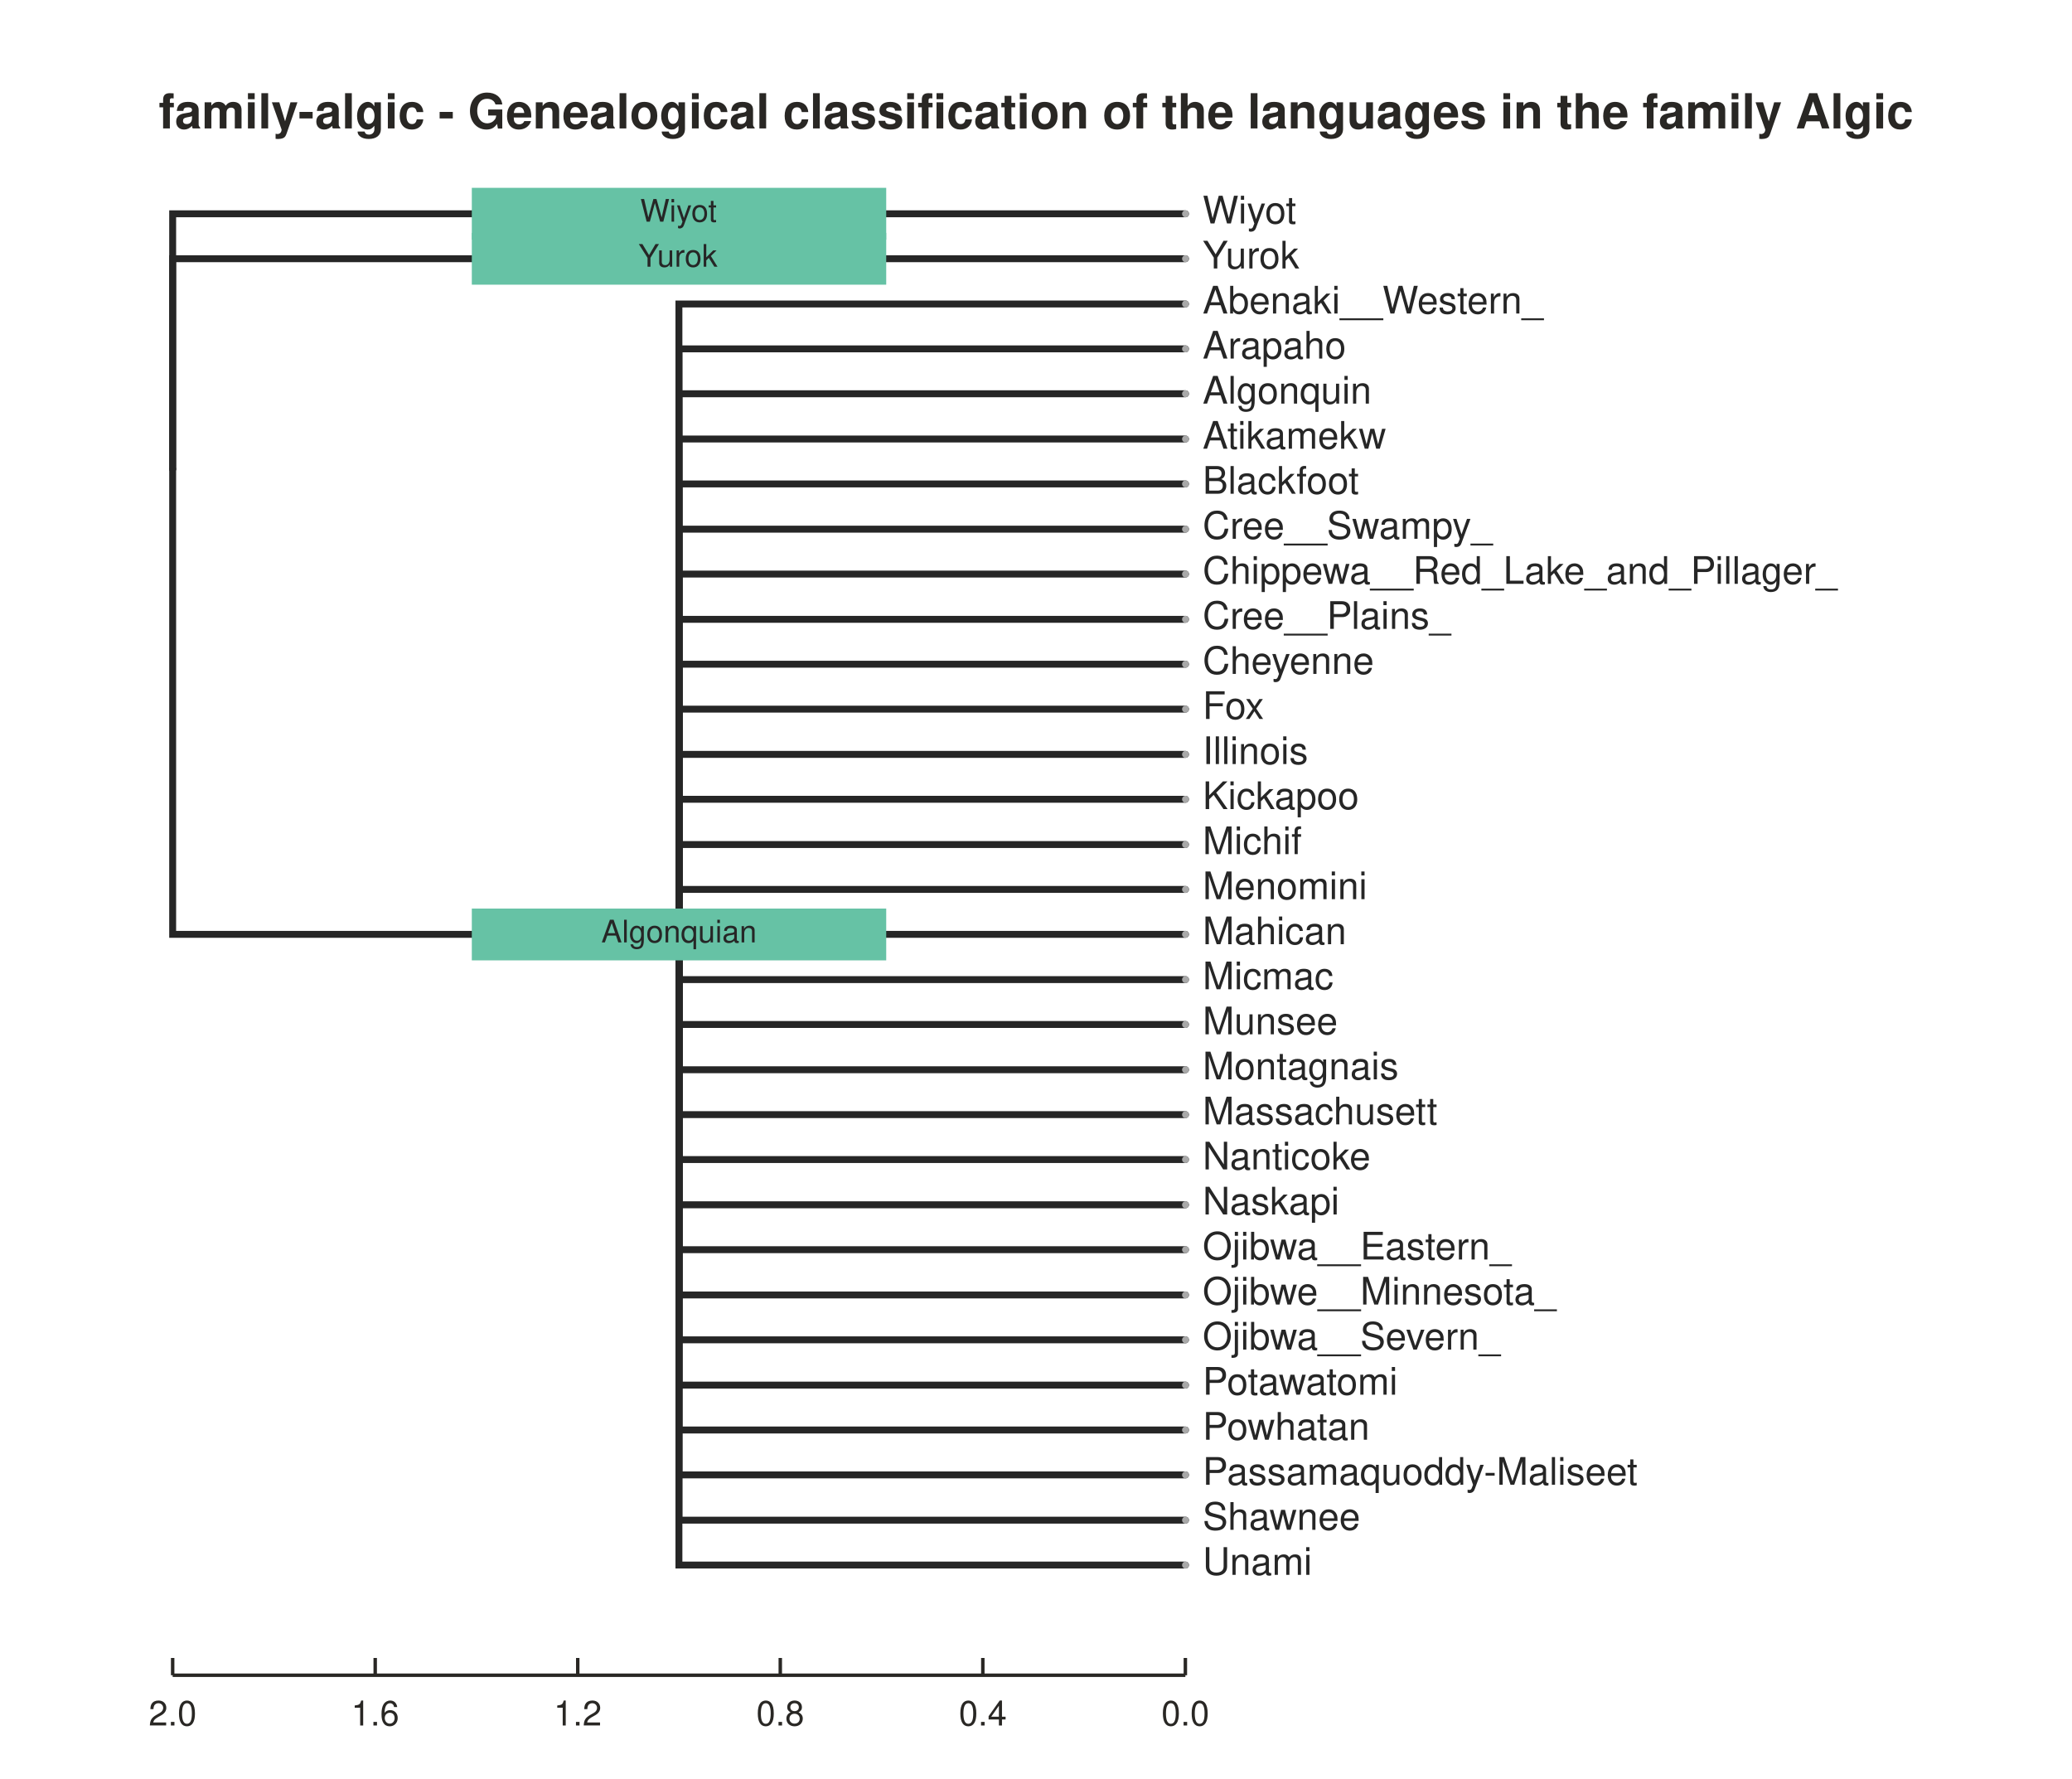
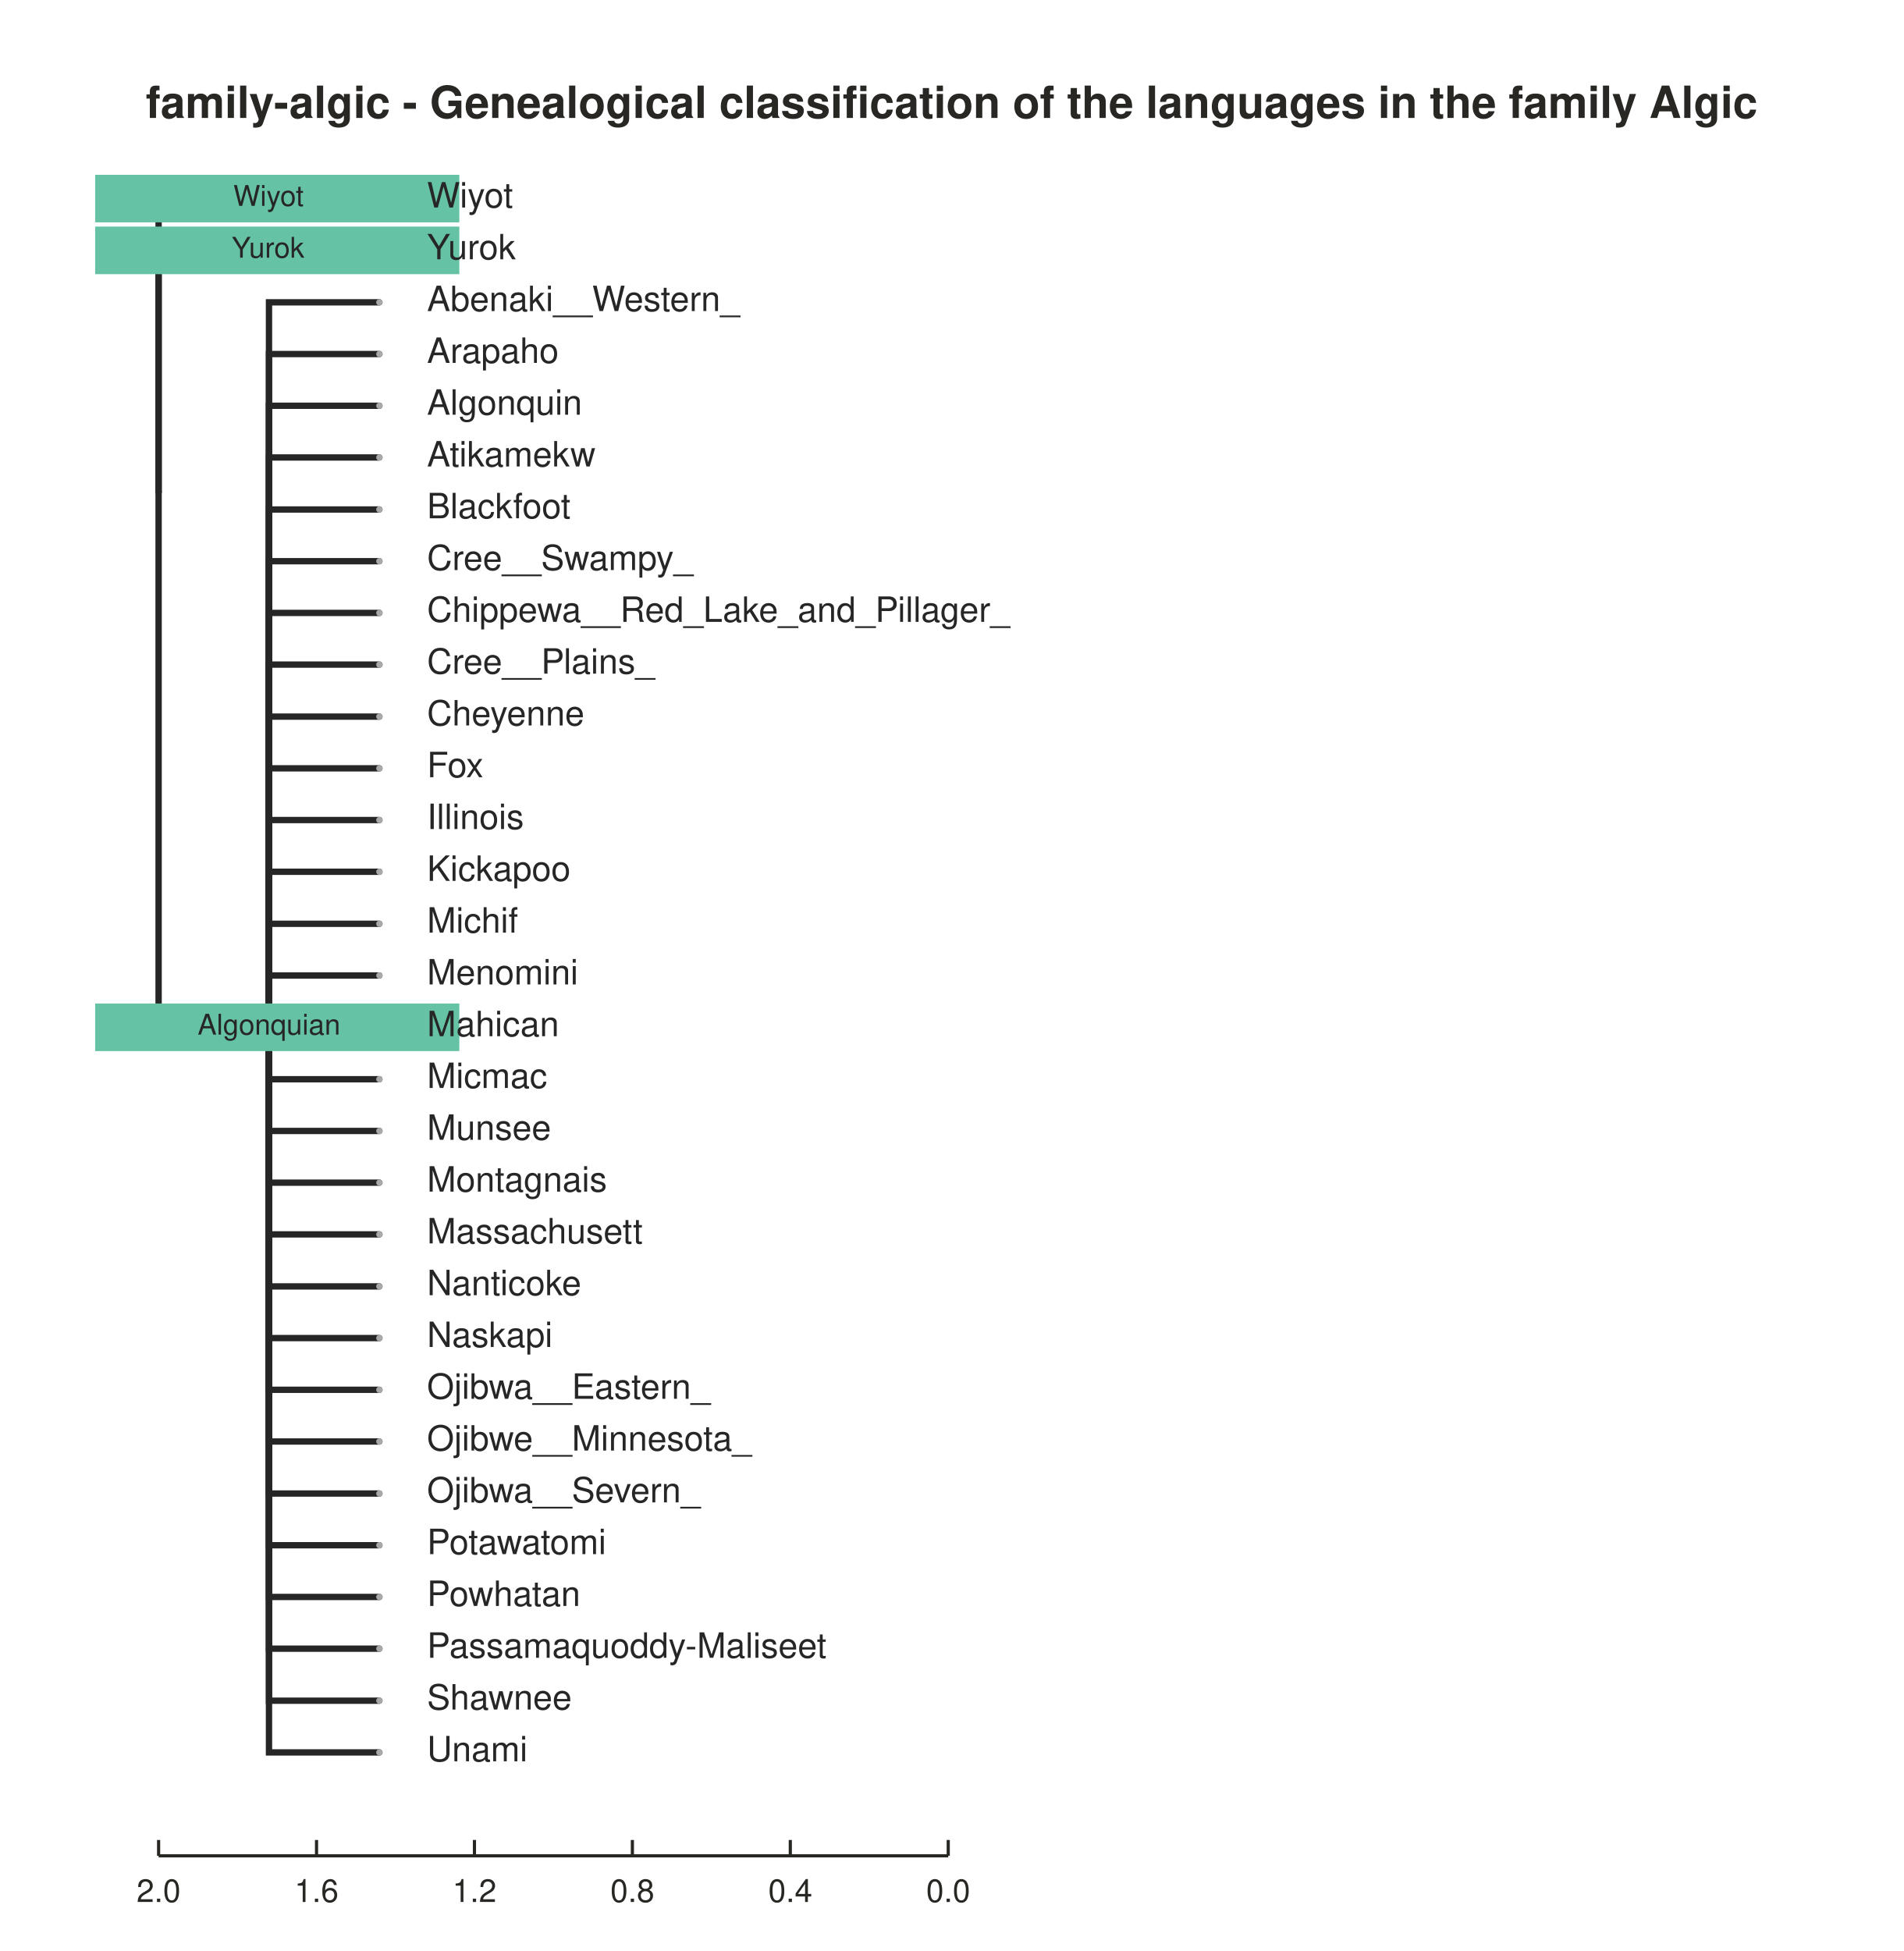
- <svg xmlns="http://www.w3.org/2000/svg" class="toyplot-canvas-Canvas" width="600.0px" height="515.0px" viewBox="0 0 600.0 515.0" preserveAspectRatio="xMidYMid meet" style="background-color:transparent;border-color:#292724;border-style:none;border-width:1.0;fill:rgb(16.1%,15.3%,14.1%);fill-opacity:1.0;font-family:Helvetica;font-size:12px;opacity:1.0;stroke:rgb(16.1%,15.3%,14.1%);stroke-opacity:1.0;stroke-width:1.0" id="t9af5e04188c7492d8a9cef8afd7cd0a7">
-   <g class="toyplot-coordinates-Cartesian" id="t49455990162f4301ac3b4ecc16511e83">
-     <clipPath id="t0bce1ae7dd5a481996a1d0d1c5215070">
-       <rect x="30.0" y="30.0" width="540.0" height="455.0" />
+ <svg xmlns="http://www.w3.org/2000/svg" class="toyplot-canvas-Canvas" width="600.0px" height="615.0px" viewBox="0 0 600.0 615.0" preserveAspectRatio="xMidYMid meet" style="background-color:transparent;border-color:#292724;border-style:none;border-width:1.0;fill:rgb(16.1%,15.3%,14.1%);fill-opacity:1.0;font-family:Helvetica;font-size:12px;opacity:1.0;stroke:rgb(16.1%,15.3%,14.1%);stroke-opacity:1.0;stroke-width:1.0" id="t580ff06eecd54449bff803fbdf63a176">
+   <g class="toyplot-coordinates-Cartesian" id="t09c99e2b234745e2849547fd4f600146">
+     <clipPath id="t7179e3c7a812403fa1665e13c521abd7">
+       <rect x="30.0" y="30.0" width="540.0" height="555.0" />
    </clipPath>
-     <g clip-path="url(#t0bce1ae7dd5a481996a1d0d1c5215070)">
-       <g class="toytree-mark-Toytree" id="t0077b30daa3b4256b223d7040388f4a6">
+     <g clip-path="url(#t7179e3c7a812403fa1665e13c521abd7)">
+       <g class="toytree-mark-Toytree" id="t027518f9f5ea40d3bd6d4c8732de8fca">
        <g class="toytree-Edges" style="fill:none;stroke:rgb(14.9%,14.9%,14.9%);stroke-linecap:round;stroke-opacity:1;stroke-width:2">
-           <path d="M 50.0 135.8 L 50.0 61.9 L 196.6 61.9" id="34,33" />
-           <path d="M 50.0 135.8 L 50.0 74.9 L 196.6 74.9" id="34,32" />
-           <path d="M 50.0 135.8 L 50.0 270.5 L 196.6 270.5" id="34,31" />
-           <path d="M 196.6 61.9 L 196.6 61.9 L 343.3 61.9" id="33,30" />
-           <path d="M 196.6 74.9 L 196.6 74.9 L 343.3 74.9" id="32,29" />
-           <path d="M 196.6 270.5 L 196.6 88.0 L 343.3 88.0" id="31,28" />
-           <path d="M 196.6 270.5 L 196.6 101.0 L 343.3 101.0" id="31,27" />
-           <path d="M 196.6 270.5 L 196.6 114.0 L 343.3 114.0" id="31,26" />
-           <path d="M 196.6 270.5 L 196.6 127.1 L 343.3 127.1" id="31,25" />
-           <path d="M 196.6 270.5 L 196.6 140.1 L 343.3 140.1" id="31,24" />
-           <path d="M 196.6 270.5 L 196.6 153.2 L 343.3 153.2" id="31,23" />
-           <path d="M 196.6 270.5 L 196.6 166.2 L 343.3 166.2" id="31,22" />
-           <path d="M 196.6 270.5 L 196.6 179.3 L 343.3 179.3" id="31,21" />
-           <path d="M 196.6 270.5 L 196.6 192.3 L 343.3 192.3" id="31,20" />
-           <path d="M 196.6 270.5 L 196.6 205.3 L 343.3 205.3" id="31,19" />
-           <path d="M 196.6 270.5 L 196.6 218.4 L 343.3 218.4" id="31,18" />
-           <path d="M 196.6 270.5 L 196.6 231.4 L 343.3 231.4" id="31,17" />
-           <path d="M 196.6 270.5 L 196.6 244.5 L 343.3 244.5" id="31,16" />
-           <path d="M 196.6 270.5 L 196.6 257.5 L 343.3 257.5" id="31,15" />
-           <path d="M 196.6 270.5 L 196.6 270.5 L 343.3 270.5" id="31,14" />
-           <path d="M 196.6 270.5 L 196.6 283.6 L 343.3 283.6" id="31,13" />
-           <path d="M 196.6 270.5 L 196.6 296.6 L 343.3 296.6" id="31,12" />
-           <path d="M 196.6 270.5 L 196.6 309.7 L 343.3 309.7" id="31,11" />
-           <path d="M 196.6 270.5 L 196.6 322.7 L 343.3 322.7" id="31,10" />
-           <path d="M 196.6 270.5 L 196.6 335.7 L 343.3 335.7" id="31,9" />
-           <path d="M 196.6 270.5 L 196.6 348.8 L 343.3 348.8" id="31,8" />
-           <path d="M 196.6 270.5 L 196.6 361.8 L 343.3 361.8" id="31,7" />
-           <path d="M 196.6 270.5 L 196.6 374.9 L 343.3 374.9" id="31,6" />
-           <path d="M 196.6 270.5 L 196.6 387.9 L 343.3 387.9" id="31,5" />
-           <path d="M 196.6 270.5 L 196.6 401.0 L 343.3 401.0" id="31,4" />
-           <path d="M 196.6 270.5 L 196.6 414.0 L 343.3 414.0" id="31,3" />
-           <path d="M 196.6 270.5 L 196.6 427.0 L 343.3 427.0" id="31,2" />
-           <path d="M 196.6 270.5 L 196.6 440.1 L 343.3 440.1" id="31,1" />
-           <path d="M 196.6 270.5 L 196.6 453.1 L 343.3 453.1" id="31,0" />
+           <path d="M 50.0 155.1 L 50.0 62.6 L 84.8 62.6" id="34,33" />
+           <path d="M 50.0 155.1 L 50.0 78.9 L 84.8 78.9" id="34,32" />
+           <path d="M 50.0 155.1 L 50.0 323.8 L 84.8 323.8" id="34,31" />
+           <path d="M 84.8 62.6 L 84.8 62.6 L 119.6 62.6" id="33,30" />
+           <path d="M 84.8 78.9 L 84.8 78.9 L 119.6 78.9" id="32,29" />
+           <path d="M 84.8 323.8 L 84.8 95.3 L 119.6 95.3" id="31,28" />
+           <path d="M 84.8 323.8 L 84.8 111.6 L 119.6 111.6" id="31,27" />
+           <path d="M 84.8 323.8 L 84.8 127.9 L 119.6 127.9" id="31,26" />
+           <path d="M 84.8 323.8 L 84.8 144.2 L 119.6 144.2" id="31,25" />
+           <path d="M 84.8 323.8 L 84.8 160.6 L 119.6 160.6" id="31,24" />
+           <path d="M 84.8 323.8 L 84.8 176.9 L 119.6 176.9" id="31,23" />
+           <path d="M 84.8 323.8 L 84.8 193.2 L 119.6 193.2" id="31,22" />
+           <path d="M 84.8 323.8 L 84.8 209.5 L 119.6 209.5" id="31,21" />
+           <path d="M 84.8 323.8 L 84.8 225.9 L 119.6 225.9" id="31,20" />
+           <path d="M 84.8 323.8 L 84.8 242.2 L 119.6 242.2" id="31,19" />
+           <path d="M 84.8 323.8 L 84.8 258.5 L 119.6 258.5" id="31,18" />
+           <path d="M 84.8 323.8 L 84.8 274.8 L 119.6 274.8" id="31,17" />
+           <path d="M 84.8 323.8 L 84.8 291.2 L 119.6 291.2" id="31,16" />
+           <path d="M 84.8 323.8 L 84.8 307.5 L 119.6 307.5" id="31,15" />
+           <path d="M 84.8 323.8 L 84.8 323.8 L 119.6 323.8" id="31,14" />
+           <path d="M 84.8 323.8 L 84.8 340.2 L 119.6 340.2" id="31,13" />
+           <path d="M 84.8 323.8 L 84.8 356.5 L 119.6 356.5" id="31,12" />
+           <path d="M 84.8 323.8 L 84.8 372.8 L 119.6 372.8" id="31,11" />
+           <path d="M 84.8 323.8 L 84.8 389.1 L 119.6 389.1" id="31,10" />
+           <path d="M 84.8 323.8 L 84.8 405.5 L 119.6 405.5" id="31,9" />
+           <path d="M 84.8 323.8 L 84.8 421.8 L 119.6 421.8" id="31,8" />
+           <path d="M 84.8 323.8 L 84.8 438.1 L 119.6 438.1" id="31,7" />
+           <path d="M 84.8 323.8 L 84.8 454.4 L 119.6 454.4" id="31,6" />
+           <path d="M 84.8 323.8 L 84.8 470.8 L 119.6 470.8" id="31,5" />
+           <path d="M 84.8 323.8 L 84.8 487.1 L 119.6 487.1" id="31,4" />
+           <path d="M 84.8 323.8 L 84.8 503.4 L 119.6 503.4" id="31,3" />
+           <path d="M 84.8 323.8 L 84.8 519.7 L 119.6 519.7" id="31,2" />
+           <path d="M 84.8 323.8 L 84.8 536.1 L 119.6 536.1" id="31,1" />
+           <path d="M 84.8 323.8 L 84.8 552.4 L 119.6 552.4" id="31,0" />
        </g>
        <g class="toytree-AlignEdges" style="stroke:rgb(66.3%,66.3%,66.3%);stroke-dasharray:2, 4;stroke-linecap:round;stroke-opacity:1.0;stroke-width:2">
-           <path d="M 343.3 453.1 L 343.3 453.1" />
-           <path d="M 343.3 440.1 L 343.3 440.1" />
-           <path d="M 343.3 427.0 L 343.3 427.0" />
-           <path d="M 343.3 414.0 L 343.3 414.0" />
-           <path d="M 343.3 401.0 L 343.3 401.0" />
-           <path d="M 343.3 387.9 L 343.3 387.9" />
-           <path d="M 343.3 374.9 L 343.3 374.9" />
-           <path d="M 343.3 361.8 L 343.3 361.8" />
-           <path d="M 343.3 348.8 L 343.3 348.8" />
-           <path d="M 343.3 335.7 L 343.3 335.7" />
-           <path d="M 343.3 322.7 L 343.3 322.7" />
-           <path d="M 343.3 309.7 L 343.3 309.7" />
-           <path d="M 343.3 296.6 L 343.3 296.6" />
-           <path d="M 343.3 283.6 L 343.3 283.6" />
-           <path d="M 343.3 270.5 L 343.3 270.5" />
-           <path d="M 343.3 257.5 L 343.3 257.5" />
-           <path d="M 343.3 244.5 L 343.3 244.5" />
-           <path d="M 343.3 231.4 L 343.3 231.4" />
-           <path d="M 343.3 218.4 L 343.3 218.4" />
-           <path d="M 343.3 205.3 L 343.3 205.3" />
-           <path d="M 343.3 192.3 L 343.3 192.3" />
-           <path d="M 343.3 179.3 L 343.3 179.3" />
-           <path d="M 343.3 166.2 L 343.3 166.2" />
-           <path d="M 343.3 153.2 L 343.3 153.2" />
-           <path d="M 343.3 140.1 L 343.3 140.1" />
-           <path d="M 343.3 127.1 L 343.3 127.1" />
-           <path d="M 343.3 114.0 L 343.3 114.0" />
-           <path d="M 343.3 101.0 L 343.3 101.0" />
-           <path d="M 343.3 88.0 L 343.3 88.0" />
-           <path d="M 343.3 74.9 L 343.3 74.9" />
-           <path d="M 343.3 61.9 L 343.3 61.9" />
+           <path d="M 119.6 552.4 L 119.6 552.4" />
+           <path d="M 119.6 536.1 L 119.6 536.1" />
+           <path d="M 119.6 519.7 L 119.6 519.7" />
+           <path d="M 119.6 503.4 L 119.6 503.4" />
+           <path d="M 119.6 487.1 L 119.6 487.1" />
+           <path d="M 119.6 470.8 L 119.6 470.8" />
+           <path d="M 119.6 454.4 L 119.6 454.4" />
+           <path d="M 119.6 438.1 L 119.6 438.1" />
+           <path d="M 119.6 421.8 L 119.6 421.8" />
+           <path d="M 119.6 405.5 L 119.6 405.5" />
+           <path d="M 119.6 389.1 L 119.6 389.1" />
+           <path d="M 119.6 372.8 L 119.6 372.8" />
+           <path d="M 119.6 356.5 L 119.6 356.5" />
+           <path d="M 119.6 340.2 L 119.6 340.2" />
+           <path d="M 119.6 323.8 L 119.6 323.8" />
+           <path d="M 119.6 307.5 L 119.6 307.5" />
+           <path d="M 119.6 291.2 L 119.6 291.2" />
+           <path d="M 119.6 274.8 L 119.6 274.8" />
+           <path d="M 119.6 258.5 L 119.6 258.5" />
+           <path d="M 119.6 242.2 L 119.6 242.2" />
+           <path d="M 119.6 225.9 L 119.6 225.9" />
+           <path d="M 119.6 209.5 L 119.6 209.5" />
+           <path d="M 119.6 193.2 L 119.6 193.2" />
+           <path d="M 119.6 176.9 L 119.6 176.9" />
+           <path d="M 119.6 160.6 L 119.6 160.6" />
+           <path d="M 119.6 144.2 L 119.6 144.2" />
+           <path d="M 119.6 127.9 L 119.6 127.9" />
+           <path d="M 119.6 111.6 L 119.6 111.6" />
+           <path d="M 119.6 95.3 L 119.6 95.3" />
+           <path d="M 119.6 78.9 L 119.6 78.9" />
+           <path d="M 119.6 62.6 L 119.6 62.6" />
        </g>
        <g class="toytree-Nodes" style="fill:rgb(40%,76.1%,64.7%);fill-opacity:1.0;stroke:None;stroke-width:1">
-           <g id="node-0" transform="translate(343.253,453.121)">
-             <rect x="0.0" y="0.0" width="0.0" height="0.0" />
-           </g>
-           <g id="node-1" transform="translate(343.253,440.080)">
-             <rect x="0.0" y="0.0" width="0.0" height="0.0" />
-           </g>
-           <g id="node-2" transform="translate(343.253,427.038)">
-             <rect x="0.0" y="0.0" width="0.0" height="0.0" />
-           </g>
-           <g id="node-3" transform="translate(343.253,413.997)">
-             <rect x="0.0" y="0.0" width="0.0" height="0.0" />
-           </g>
-           <g id="node-4" transform="translate(343.253,400.956)">
-             <rect x="0.0" y="0.0" width="0.0" height="0.0" />
-           </g>
-           <g id="node-5" transform="translate(343.253,387.914)">
-             <rect x="0.0" y="0.0" width="0.0" height="0.0" />
-           </g>
-           <g id="node-6" transform="translate(343.253,374.873)">
-             <rect x="0.0" y="0.0" width="0.0" height="0.0" />
-           </g>
-           <g id="node-7" transform="translate(343.253,361.831)">
-             <rect x="0.0" y="0.0" width="0.0" height="0.0" />
-           </g>
-           <g id="node-8" transform="translate(343.253,348.790)">
-             <rect x="0.0" y="0.0" width="0.0" height="0.0" />
-           </g>
-           <g id="node-9" transform="translate(343.253,335.749)">
-             <rect x="0.0" y="0.0" width="0.0" height="0.0" />
-           </g>
-           <g id="node-10" transform="translate(343.253,322.707)">
-             <rect x="0.0" y="0.0" width="0.0" height="0.0" />
-           </g>
-           <g id="node-11" transform="translate(343.253,309.666)">
-             <rect x="0.0" y="0.0" width="0.0" height="0.0" />
-           </g>
-           <g id="node-12" transform="translate(343.253,296.624)">
-             <rect x="0.0" y="0.0" width="0.0" height="0.0" />
-           </g>
-           <g id="node-13" transform="translate(343.253,283.583)">
-             <rect x="0.0" y="0.0" width="0.0" height="0.0" />
-           </g>
-           <g id="node-14" transform="translate(343.253,270.541)">
-             <rect x="0.0" y="0.0" width="0.0" height="0.0" />
-           </g>
-           <g id="node-15" transform="translate(343.253,257.500)">
-             <rect x="0.0" y="0.0" width="0.0" height="0.0" />
-           </g>
-           <g id="node-16" transform="translate(343.253,244.459)">
-             <rect x="0.0" y="0.0" width="0.0" height="0.0" />
-           </g>
-           <g id="node-17" transform="translate(343.253,231.417)">
-             <rect x="0.0" y="0.0" width="0.0" height="0.0" />
-           </g>
-           <g id="node-18" transform="translate(343.253,218.376)">
-             <rect x="0.0" y="0.0" width="0.0" height="0.0" />
-           </g>
-           <g id="node-19" transform="translate(343.253,205.334)">
-             <rect x="0.0" y="0.0" width="0.0" height="0.0" />
-           </g>
-           <g id="node-20" transform="translate(343.253,192.293)">
-             <rect x="0.0" y="0.0" width="0.0" height="0.0" />
-           </g>
-           <g id="node-21" transform="translate(343.253,179.251)">
-             <rect x="0.0" y="0.0" width="0.0" height="0.0" />
-           </g>
-           <g id="node-22" transform="translate(343.253,166.210)">
-             <rect x="0.0" y="0.0" width="0.0" height="0.0" />
-           </g>
-           <g id="node-23" transform="translate(343.253,153.169)">
-             <rect x="0.0" y="0.0" width="0.0" height="0.0" />
-           </g>
-           <g id="node-24" transform="translate(343.253,140.127)">
-             <rect x="0.0" y="0.0" width="0.0" height="0.0" />
-           </g>
-           <g id="node-25" transform="translate(343.253,127.086)">
-             <rect x="0.0" y="0.0" width="0.0" height="0.0" />
-           </g>
-           <g id="node-26" transform="translate(343.253,114.044)">
-             <rect x="0.0" y="0.0" width="0.0" height="0.0" />
-           </g>
-           <g id="node-27" transform="translate(343.253,101.003)">
-             <rect x="0.0" y="0.0" width="0.0" height="0.0" />
-           </g>
-           <g id="node-28" transform="translate(343.253,87.962)">
-             <rect x="0.0" y="0.0" width="0.0" height="0.0" />
-           </g>
-           <g id="node-29" transform="translate(343.253,74.920)">
-             <rect x="0.0" y="0.0" width="0.0" height="0.0" />
-           </g>
-           <g id="node-30" transform="translate(343.253,61.879)">
-             <rect x="0.0" y="0.0" width="0.0" height="0.0" />
-           </g>
-           <g id="node-31" transform="translate(196.627,270.541)">
+           <g id="node-0" transform="translate(119.609,552.400)">
+             <rect x="0.0" y="0.0" width="0.0" height="0.0" />
+           </g>
+           <g id="node-1" transform="translate(119.609,536.073)">
+             <rect x="0.0" y="0.0" width="0.0" height="0.0" />
+           </g>
+           <g id="node-2" transform="translate(119.609,519.747)">
+             <rect x="0.0" y="0.0" width="0.0" height="0.0" />
+           </g>
+           <g id="node-3" transform="translate(119.609,503.420)">
+             <rect x="0.0" y="0.0" width="0.0" height="0.0" />
+           </g>
+           <g id="node-4" transform="translate(119.609,487.093)">
+             <rect x="0.0" y="0.0" width="0.0" height="0.0" />
+           </g>
+           <g id="node-5" transform="translate(119.609,470.767)">
+             <rect x="0.0" y="0.0" width="0.0" height="0.0" />
+           </g>
+           <g id="node-6" transform="translate(119.609,454.440)">
+             <rect x="0.0" y="0.0" width="0.0" height="0.0" />
+           </g>
+           <g id="node-7" transform="translate(119.609,438.113)">
+             <rect x="0.0" y="0.0" width="0.0" height="0.0" />
+           </g>
+           <g id="node-8" transform="translate(119.609,421.787)">
+             <rect x="0.0" y="0.0" width="0.0" height="0.0" />
+           </g>
+           <g id="node-9" transform="translate(119.609,405.460)">
+             <rect x="0.0" y="0.0" width="0.0" height="0.0" />
+           </g>
+           <g id="node-10" transform="translate(119.609,389.133)">
+             <rect x="0.0" y="0.0" width="0.0" height="0.0" />
+           </g>
+           <g id="node-11" transform="translate(119.609,372.807)">
+             <rect x="0.0" y="0.0" width="0.0" height="0.0" />
+           </g>
+           <g id="node-12" transform="translate(119.609,356.480)">
+             <rect x="0.0" y="0.0" width="0.0" height="0.0" />
+           </g>
+           <g id="node-13" transform="translate(119.609,340.153)">
+             <rect x="0.0" y="0.0" width="0.0" height="0.0" />
+           </g>
+           <g id="node-14" transform="translate(119.609,323.827)">
+             <rect x="0.0" y="0.0" width="0.0" height="0.0" />
+           </g>
+           <g id="node-15" transform="translate(119.609,307.500)">
+             <rect x="0.0" y="0.0" width="0.0" height="0.0" />
+           </g>
+           <g id="node-16" transform="translate(119.609,291.173)">
+             <rect x="0.0" y="0.0" width="0.0" height="0.0" />
+           </g>
+           <g id="node-17" transform="translate(119.609,274.847)">
+             <rect x="0.0" y="0.0" width="0.0" height="0.0" />
+           </g>
+           <g id="node-18" transform="translate(119.609,258.520)">
+             <rect x="0.0" y="0.0" width="0.0" height="0.0" />
+           </g>
+           <g id="node-19" transform="translate(119.609,242.193)">
+             <rect x="0.0" y="0.0" width="0.0" height="0.0" />
+           </g>
+           <g id="node-20" transform="translate(119.609,225.867)">
+             <rect x="0.0" y="0.0" width="0.0" height="0.0" />
+           </g>
+           <g id="node-21" transform="translate(119.609,209.540)">
+             <rect x="0.0" y="0.0" width="0.0" height="0.0" />
+           </g>
+           <g id="node-22" transform="translate(119.609,193.213)">
+             <rect x="0.0" y="0.0" width="0.0" height="0.0" />
+           </g>
+           <g id="node-23" transform="translate(119.609,176.887)">
+             <rect x="0.0" y="0.0" width="0.0" height="0.0" />
+           </g>
+           <g id="node-24" transform="translate(119.609,160.560)">
+             <rect x="0.0" y="0.0" width="0.0" height="0.0" />
+           </g>
+           <g id="node-25" transform="translate(119.609,144.233)">
+             <rect x="0.0" y="0.0" width="0.0" height="0.0" />
+           </g>
+           <g id="node-26" transform="translate(119.609,127.907)">
+             <rect x="0.0" y="0.0" width="0.0" height="0.0" />
+           </g>
+           <g id="node-27" transform="translate(119.609,111.580)">
+             <rect x="0.0" y="0.0" width="0.0" height="0.0" />
+           </g>
+           <g id="node-28" transform="translate(119.609,95.253)">
+             <rect x="0.0" y="0.0" width="0.0" height="0.0" />
+           </g>
+           <g id="node-29" transform="translate(119.609,78.927)">
+             <rect x="0.0" y="0.0" width="0.0" height="0.0" />
+           </g>
+           <g id="node-30" transform="translate(119.609,62.600)">
+             <rect x="0.0" y="0.0" width="0.0" height="0.0" />
+           </g>
+           <g id="node-31" transform="translate(84.805,323.827)">
            <rect x="-60.0" y="-7.5" width="120.0" height="15.0" />
          </g>
-           <g id="node-32" transform="translate(196.627,74.920)">
+           <g id="node-32" transform="translate(84.805,78.927)">
            <rect x="-60.0" y="-7.5" width="120.0" height="15.0" />
          </g>
-           <g id="node-33" transform="translate(196.627,61.879)">
+           <g id="node-33" transform="translate(84.805,62.600)">
            <rect x="-60.0" y="-7.5" width="120.0" height="15.0" />
          </g>
-           <g id="node-34" transform="translate(50.000,135.780)">
+           <g id="node-34" transform="translate(50.000,155.118)">
            <rect x="0.0" y="0.0" width="0.0" height="0.0" />
          </g>
        </g>
        <g class="toytree-NodeLabels" style="fill:rgb(14.9%,14.9%,14.9%);fill-opacity:1.0;font-size:9px;stroke:none">
-           <g transform="translate(174.11,272.84)">
+           <g transform="translate(62.29,326.13)">
            <text>Algonquian</text>
          </g>
-           <g transform="translate(184.87,77.22)">
+           <g transform="translate(73.05,81.23)">
            <text>Yurok</text>
          </g>
-           <g transform="translate(185.38,64.18)">
+           <g transform="translate(73.55,64.90)">
            <text>Wiyot</text>
          </g>
        </g>
        <g class="toytree-TipLabels" style="fill:rgb(14.9%,14.9%,14.9%);fill-opacity:1.0;font-family:helvetica;font-size:11px;font-weight:normal;stroke:none;white-space:pre">
-           <g transform="translate(343.25,453.12)rotate(0)">
-             <text x="5.00" y="2.81" style="">Unami</text>
-           </g>
-           <g transform="translate(343.25,440.08)rotate(0)">
-             <text x="5.00" y="2.81" style="">Shawnee</text>
-           </g>
-           <g transform="translate(343.25,427.04)rotate(0)">
-             <text x="5.00" y="2.81" style="">Passamaquoddy-Maliseet</text>
-           </g>
-           <g transform="translate(343.25,414.00)rotate(0)">
-             <text x="5.00" y="2.81" style="">Powhatan</text>
-           </g>
-           <g transform="translate(343.25,400.96)rotate(0)">
-             <text x="5.00" y="2.81" style="">Potawatomi</text>
-           </g>
-           <g transform="translate(343.25,387.91)rotate(0)">
-             <text x="5.00" y="2.81" style="">Ojibwa__Severn_</text>
-           </g>
-           <g transform="translate(343.25,374.87)rotate(0)">
-             <text x="5.00" y="2.81" style="">Ojibwe__Minnesota_</text>
-           </g>
-           <g transform="translate(343.25,361.83)rotate(0)">
-             <text x="5.00" y="2.81" style="">Ojibwa__Eastern_</text>
-           </g>
-           <g transform="translate(343.25,348.79)rotate(0)">
-             <text x="5.00" y="2.81" style="">Naskapi</text>
-           </g>
-           <g transform="translate(343.25,335.75)rotate(0)">
-             <text x="5.00" y="2.81" style="">Nanticoke</text>
-           </g>
-           <g transform="translate(343.25,322.71)rotate(0)">
-             <text x="5.00" y="2.81" style="">Massachusett</text>
-           </g>
-           <g transform="translate(343.25,309.67)rotate(0)">
-             <text x="5.00" y="2.81" style="">Montagnais</text>
-           </g>
-           <g transform="translate(343.25,296.62)rotate(0)">
-             <text x="5.00" y="2.81" style="">Munsee</text>
-           </g>
-           <g transform="translate(343.25,283.58)rotate(0)">
-             <text x="5.00" y="2.81" style="">Micmac</text>
-           </g>
-           <g transform="translate(343.25,270.54)rotate(0)">
-             <text x="5.00" y="2.81" style="">Mahican</text>
-           </g>
-           <g transform="translate(343.25,257.50)rotate(0)">
-             <text x="5.00" y="2.81" style="">Menomini</text>
-           </g>
-           <g transform="translate(343.25,244.46)rotate(0)">
-             <text x="5.00" y="2.81" style="">Michif</text>
-           </g>
-           <g transform="translate(343.25,231.42)rotate(0)">
-             <text x="5.00" y="2.81" style="">Kickapoo</text>
-           </g>
-           <g transform="translate(343.25,218.38)rotate(0)">
-             <text x="5.00" y="2.81" style="">Illinois</text>
-           </g>
-           <g transform="translate(343.25,205.33)rotate(0)">
-             <text x="5.00" y="2.81" style="">Fox</text>
-           </g>
-           <g transform="translate(343.25,192.29)rotate(0)">
-             <text x="5.00" y="2.81" style="">Cheyenne</text>
-           </g>
-           <g transform="translate(343.25,179.25)rotate(0)">
-             <text x="5.00" y="2.81" style="">Cree__Plains_</text>
-           </g>
-           <g transform="translate(343.25,166.21)rotate(0)">
-             <text x="5.00" y="2.81" style="">Chippewa__Red_Lake_and_Pillager_</text>
-           </g>
-           <g transform="translate(343.25,153.17)rotate(0)">
-             <text x="5.00" y="2.81" style="">Cree__Swampy_</text>
-           </g>
-           <g transform="translate(343.25,140.13)rotate(0)">
-             <text x="5.00" y="2.81" style="">Blackfoot</text>
-           </g>
-           <g transform="translate(343.25,127.09)rotate(0)">
-             <text x="5.00" y="2.81" style="">Atikamekw</text>
-           </g>
-           <g transform="translate(343.25,114.04)rotate(0)">
-             <text x="5.00" y="2.81" style="">Algonquin</text>
-           </g>
-           <g transform="translate(343.25,101.00)rotate(0)">
-             <text x="5.00" y="2.81" style="">Arapaho</text>
-           </g>
-           <g transform="translate(343.25,87.96)rotate(0)">
-             <text x="5.00" y="2.81" style="">Abenaki__Western_</text>
-           </g>
-           <g transform="translate(343.25,74.92)rotate(0)">
-             <text x="5.00" y="2.81" style="">Yurok</text>
-           </g>
-           <g transform="translate(343.25,61.88)rotate(0)">
-             <text x="5.00" y="2.81" style="">Wiyot</text>
+           <g transform="translate(119.61,552.40)rotate(0)">
+             <text x="15.00" y="2.81" style="">Unami</text>
+           </g>
+           <g transform="translate(119.61,536.07)rotate(0)">
+             <text x="15.00" y="2.81" style="">Shawnee</text>
+           </g>
+           <g transform="translate(119.61,519.75)rotate(0)">
+             <text x="15.00" y="2.81" style="">Passamaquoddy-Maliseet</text>
+           </g>
+           <g transform="translate(119.61,503.42)rotate(0)">
+             <text x="15.00" y="2.81" style="">Powhatan</text>
+           </g>
+           <g transform="translate(119.61,487.09)rotate(0)">
+             <text x="15.00" y="2.81" style="">Potawatomi</text>
+           </g>
+           <g transform="translate(119.61,470.77)rotate(0)">
+             <text x="15.00" y="2.81" style="">Ojibwa__Severn_</text>
+           </g>
+           <g transform="translate(119.61,454.44)rotate(0)">
+             <text x="15.00" y="2.81" style="">Ojibwe__Minnesota_</text>
+           </g>
+           <g transform="translate(119.61,438.11)rotate(0)">
+             <text x="15.00" y="2.81" style="">Ojibwa__Eastern_</text>
+           </g>
+           <g transform="translate(119.61,421.79)rotate(0)">
+             <text x="15.00" y="2.81" style="">Naskapi</text>
+           </g>
+           <g transform="translate(119.61,405.46)rotate(0)">
+             <text x="15.00" y="2.81" style="">Nanticoke</text>
+           </g>
+           <g transform="translate(119.61,389.13)rotate(0)">
+             <text x="15.00" y="2.81" style="">Massachusett</text>
+           </g>
+           <g transform="translate(119.61,372.81)rotate(0)">
+             <text x="15.00" y="2.81" style="">Montagnais</text>
+           </g>
+           <g transform="translate(119.61,356.48)rotate(0)">
+             <text x="15.00" y="2.81" style="">Munsee</text>
+           </g>
+           <g transform="translate(119.61,340.15)rotate(0)">
+             <text x="15.00" y="2.81" style="">Micmac</text>
+           </g>
+           <g transform="translate(119.61,323.83)rotate(0)">
+             <text x="15.00" y="2.81" style="">Mahican</text>
+           </g>
+           <g transform="translate(119.61,307.50)rotate(0)">
+             <text x="15.00" y="2.81" style="">Menomini</text>
+           </g>
+           <g transform="translate(119.61,291.17)rotate(0)">
+             <text x="15.00" y="2.81" style="">Michif</text>
+           </g>
+           <g transform="translate(119.61,274.85)rotate(0)">
+             <text x="15.00" y="2.81" style="">Kickapoo</text>
+           </g>
+           <g transform="translate(119.61,258.52)rotate(0)">
+             <text x="15.00" y="2.81" style="">Illinois</text>
+           </g>
+           <g transform="translate(119.61,242.19)rotate(0)">
+             <text x="15.00" y="2.81" style="">Fox</text>
+           </g>
+           <g transform="translate(119.61,225.87)rotate(0)">
+             <text x="15.00" y="2.81" style="">Cheyenne</text>
+           </g>
+           <g transform="translate(119.61,209.54)rotate(0)">
+             <text x="15.00" y="2.81" style="">Cree__Plains_</text>
+           </g>
+           <g transform="translate(119.61,193.21)rotate(0)">
+             <text x="15.00" y="2.81" style="">Chippewa__Red_Lake_and_Pillager_</text>
+           </g>
+           <g transform="translate(119.61,176.89)rotate(0)">
+             <text x="15.00" y="2.81" style="">Cree__Swampy_</text>
+           </g>
+           <g transform="translate(119.61,160.56)rotate(0)">
+             <text x="15.00" y="2.81" style="">Blackfoot</text>
+           </g>
+           <g transform="translate(119.61,144.23)rotate(0)">
+             <text x="15.00" y="2.81" style="">Atikamekw</text>
+           </g>
+           <g transform="translate(119.61,127.91)rotate(0)">
+             <text x="15.00" y="2.81" style="">Algonquin</text>
+           </g>
+           <g transform="translate(119.61,111.58)rotate(0)">
+             <text x="15.00" y="2.81" style="">Arapaho</text>
+           </g>
+           <g transform="translate(119.61,95.25)rotate(0)">
+             <text x="15.00" y="2.81" style="">Abenaki__Western_</text>
+           </g>
+           <g transform="translate(119.61,78.93)rotate(0)">
+             <text x="15.00" y="2.81" style="">Yurok</text>
+           </g>
+           <g transform="translate(119.61,62.60)rotate(0)">
+             <text x="15.00" y="2.81" style="">Wiyot</text>
          </g>
        </g>
      </g>
    </g>
-     <g class="toyplot-coordinates-Axis" id="t7670a8cbf4ce42b4a2c8963fb5314695" transform="translate(50.0,465.0)translate(0,20.0)">
-       <line x1="0" y1="0" x2="293.253" y2="0" style="" />
+     <g class="toyplot-coordinates-Axis" id="t6e0937fe1e104e8c8e8de08c2a7bccad" transform="translate(50.0,565.0)translate(0,20.0)">
+       <line x1="0" y1="0" x2="248.931" y2="0" style="" />
      <g>
-         <line x1="293.253" y1="0" x2="293.253" y2="-5" style="" />
-         <line x1="234.602" y1="0" x2="234.602" y2="-5" style="" />
-         <line x1="175.952" y1="0" x2="175.952" y2="-5" style="" />
-         <line x1="117.301" y1="0" x2="117.301" y2="-5" style="" />
-         <line x1="58.651" y1="0" x2="58.651" y2="-5" style="" />
+         <line x1="248.931" y1="0" x2="248.931" y2="-5" style="" />
+         <line x1="199.145" y1="0" x2="199.145" y2="-5" style="" />
+         <line x1="149.359" y1="0" x2="149.359" y2="-5" style="" />
+         <line x1="99.572" y1="0" x2="99.572" y2="-5" style="" />
+         <line x1="49.786" y1="0" x2="49.786" y2="-5" style="" />
        <line x1="0.0" y1="0" x2="0.0" y2="-5" style="" />
      </g>
      <g>
-         <g transform="translate(293.2531,6)">
+         <g transform="translate(248.9311,6)">
          <text x="-6.95" y="8.555" style="fill:rgb(16.1%,15.3%,14.1%);fill-opacity:1.0;font-family:helvetica;font-size:10.0px;font-weight:normal;stroke:none;vertical-align:baseline;white-space:pre">0.0</text>
        </g>
-         <g transform="translate(234.6025,6)">
+         <g transform="translate(199.1449,6)">
          <text x="-6.95" y="8.555" style="fill:rgb(16.1%,15.3%,14.1%);fill-opacity:1.0;font-family:helvetica;font-size:10.0px;font-weight:normal;stroke:none;vertical-align:baseline;white-space:pre">0.4</text>
        </g>
-         <g transform="translate(175.9518,6)">
+         <g transform="translate(149.3587,6)">
          <text x="-6.95" y="8.555" style="fill:rgb(16.1%,15.3%,14.1%);fill-opacity:1.0;font-family:helvetica;font-size:10.0px;font-weight:normal;stroke:none;vertical-align:baseline;white-space:pre">0.8</text>
        </g>
-         <g transform="translate(117.3012,6)">
+         <g transform="translate(99.57244,6)">
          <text x="-6.95" y="8.555" style="fill:rgb(16.1%,15.3%,14.1%);fill-opacity:1.0;font-family:helvetica;font-size:10.0px;font-weight:normal;stroke:none;vertical-align:baseline;white-space:pre">1.2</text>
        </g>
-         <g transform="translate(58.65061,6)">
+         <g transform="translate(49.78622,6)">
          <text x="-6.95" y="8.555" style="fill:rgb(16.1%,15.3%,14.1%);fill-opacity:1.0;font-family:helvetica;font-size:10.0px;font-weight:normal;stroke:none;vertical-align:baseline;white-space:pre">1.6</text>
        </g>
        <g transform="translate(0.0,6)">
          <text x="-6.95" y="8.555" style="fill:rgb(16.1%,15.3%,14.1%);fill-opacity:1.0;font-family:helvetica;font-size:10.0px;font-weight:normal;stroke:none;vertical-align:baseline;white-space:pre">2.0</text>
        </g>
      </g>
      <g class="toyplot-coordinates-Axis-coordinates" style="visibility:hidden" transform="">
        <line x1="0" x2="0" y1="-3.0" y2="4.5" style="stroke:rgb(43.9%,50.2%,56.5%);stroke-opacity:1.0;stroke-width:1.0" />
        <text x="0" y="-6" style="alignment-baseline:alphabetic;fill:rgb(43.9%,50.2%,56.5%);fill-opacity:1.0;font-size:10px;font-weight:normal;stroke:none;text-anchor:middle" />
      </g>
    </g>
    <g transform="translate(300.0,42.0)">
      <text x="-254.03" y="-4.823" style="fill:rgb(16.1%,15.3%,14.1%);fill-opacity:1.0;font-family:helvetica;font-size:14.0px;font-weight:bold;stroke:none;vertical-align:baseline;white-space:pre">family-algic - Genealogical classification of the languages in the family Algic</text>
    </g>
  </g>
</svg>
